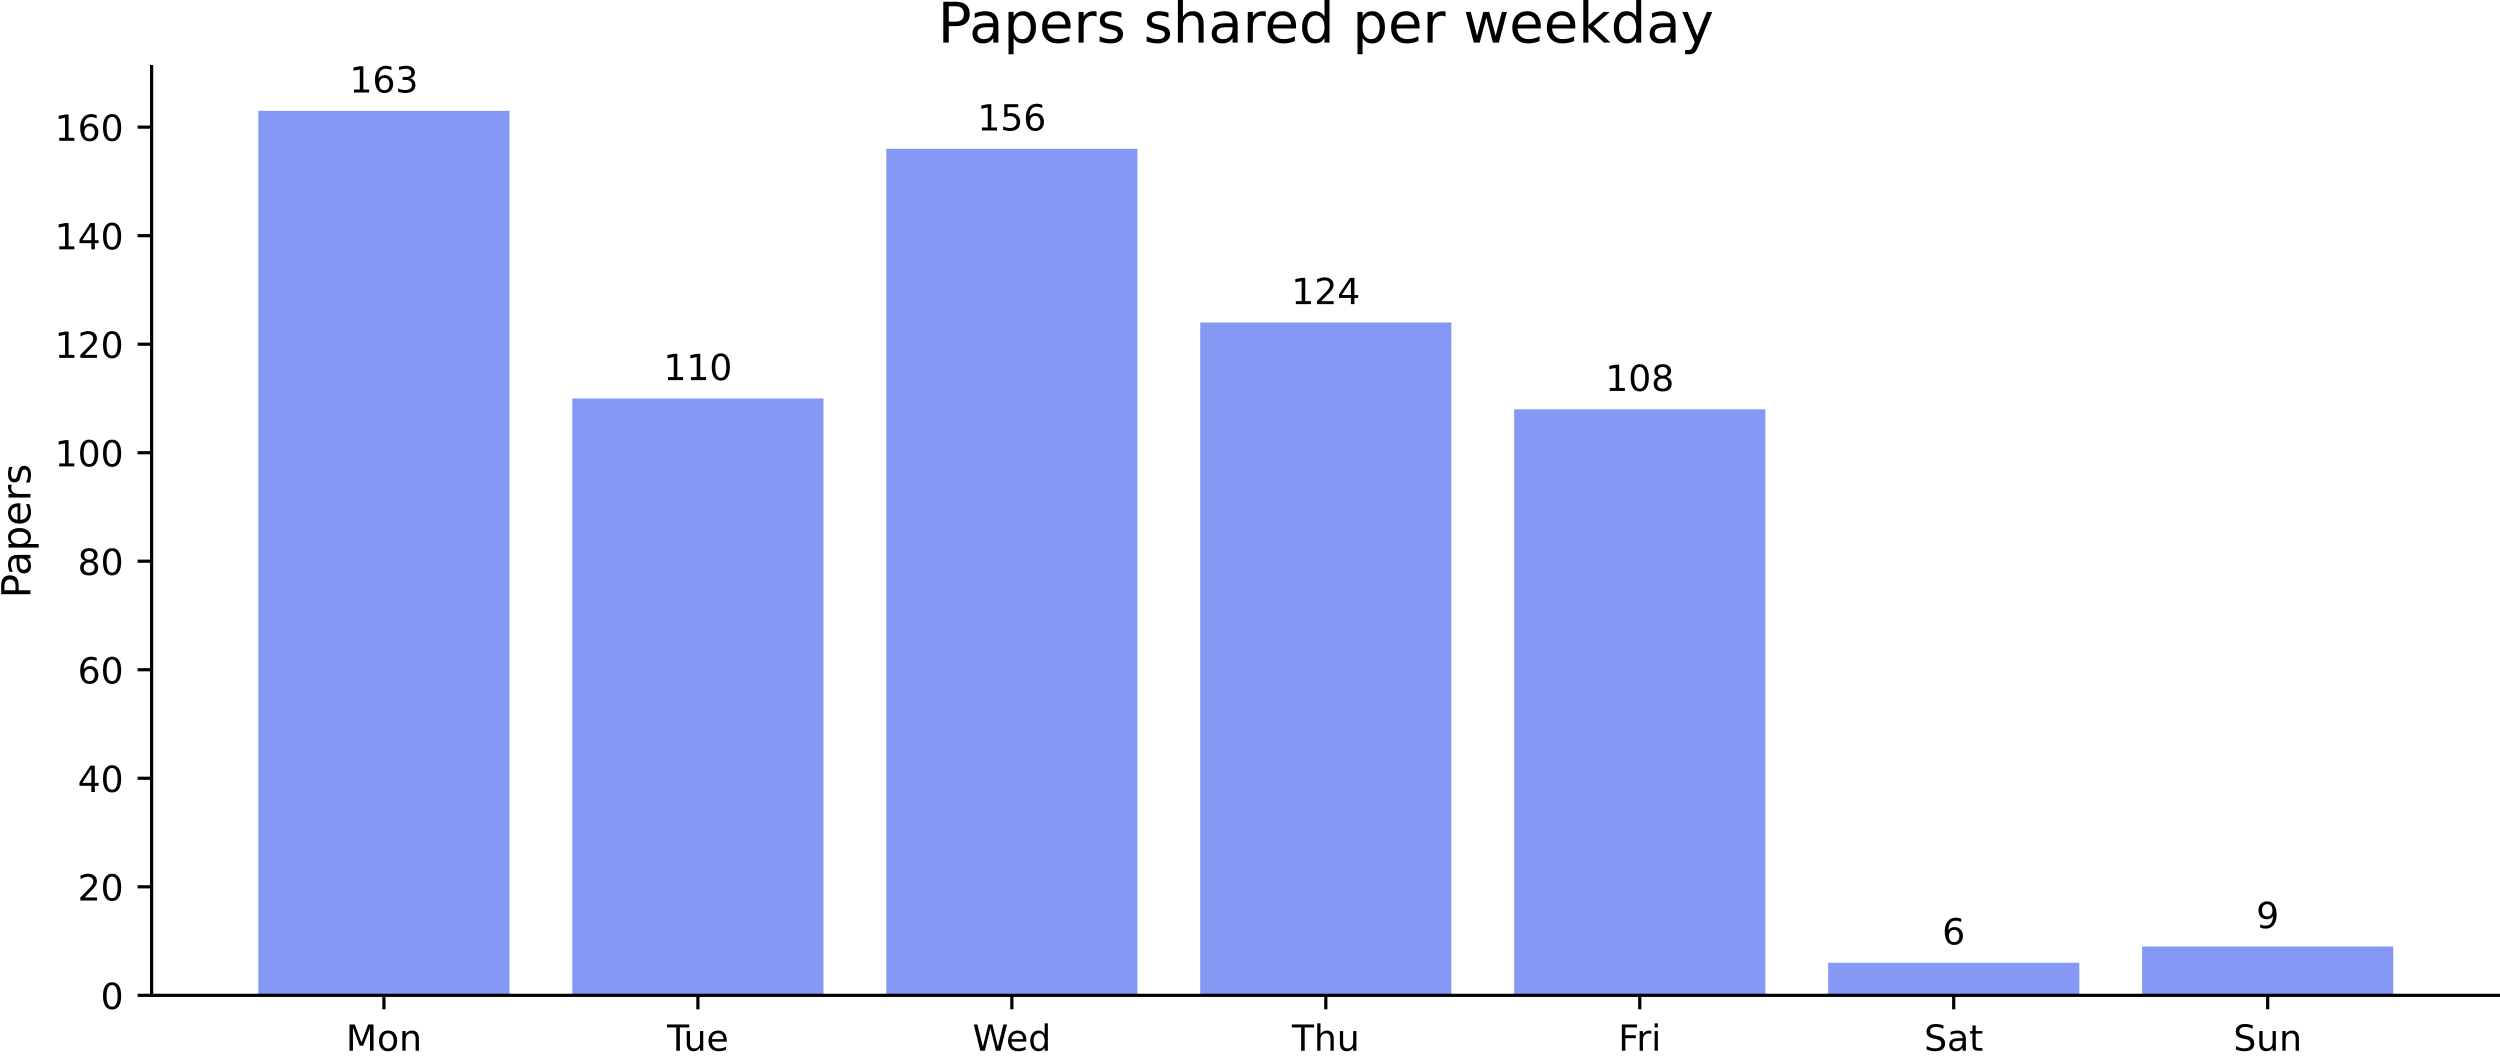
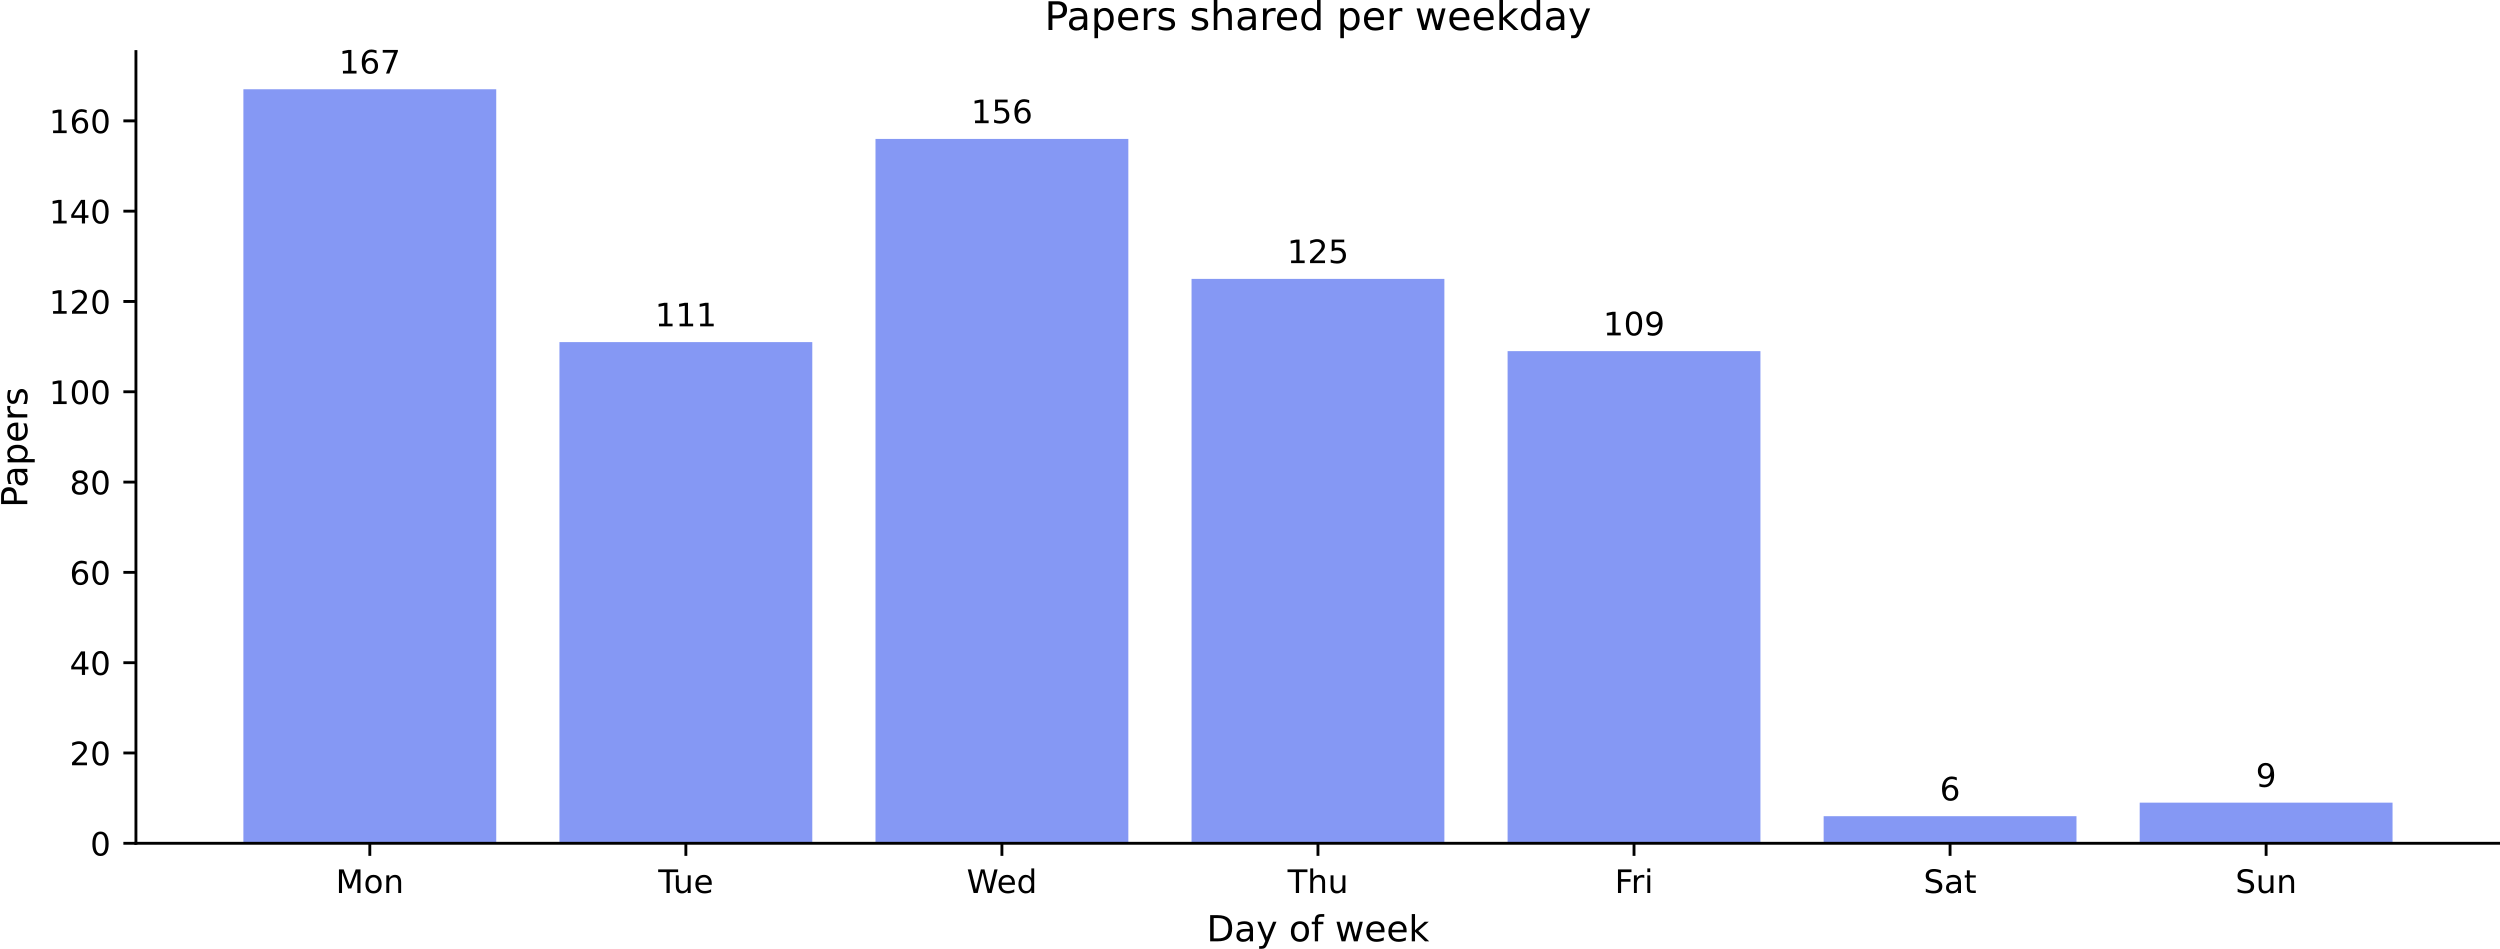
- <svg xmlns="http://www.w3.org/2000/svg" xmlns:xlink="http://www.w3.org/1999/xlink" width="624.24pt" height="264.24pt" viewBox="0 0 624.24 264.24" version="1.1">
+ <svg xmlns="http://www.w3.org/2000/svg" xmlns:xlink="http://www.w3.org/1999/xlink" width="696.24pt" height="264.24pt" viewBox="0 0 696.24 264.24" version="1.1">
  <defs>
    <style type="text/css">*{stroke-linejoin: round; stroke-linecap: butt}</style>
  </defs>
  <g id="figure_1">
    <g id="patch_1">
-       <path d="M 0 264.24  L 624.24 264.24  L 624.24 0  L 0 0  L 0 264.24  z " style="fill: none" />
+       <path d="M 0 264.24  L 696.24 264.24  L 696.24 0  L 0 0  L 0 264.24  z " style="fill: none" />
    </g>
    <g id="axes_1">
      <g id="patch_2">
-         <path d="M 37.857 248.53  L 624.24 248.53  L 624.24 16.638  L 37.857 16.638  L 37.857 248.53  z " style="fill: none" />
+         <path d="M 37.857 234.852  L 696.24 234.852  L 696.24 14.358  L 37.857 14.358  L 37.857 234.852  z " style="fill: none" />
      </g>
      <g id="patch_3">
-         <path d="M 64.511 248.53  L 127.225 248.53  L 127.225 27.68  L 64.511 27.68  z " clip-path="url(#p02e675ace2)" style="fill: #4361ee; opacity: 0.65" />
+         <path d="M 67.783 234.852  L 138.199 234.852  L 138.199 24.858  L 67.783 24.858  z " clip-path="url(#pce45de5366)" style="fill: #4361ee; opacity: 0.65" />
      </g>
      <g id="patch_4">
-         <path d="M 142.904 248.53  L 205.619 248.53  L 205.619 99.49  L 142.904 99.49  z " clip-path="url(#p02e675ace2)" style="fill: #4361ee; opacity: 0.65" />
+         <path d="M 155.803 234.852  L 226.218 234.852  L 226.218 95.275  L 155.803 95.275  z " clip-path="url(#pce45de5366)" style="fill: #4361ee; opacity: 0.65" />
      </g>
      <g id="patch_5">
-         <path d="M 221.298 248.53  L 284.012 248.53  L 284.012 37.165  L 221.298 37.165  z " clip-path="url(#p02e675ace2)" style="fill: #4361ee; opacity: 0.65" />
+         <path d="M 243.822 234.852  L 314.237 234.852  L 314.237 38.69  L 243.822 38.69  z " clip-path="url(#pce45de5366)" style="fill: #4361ee; opacity: 0.65" />
      </g>
      <g id="patch_6">
-         <path d="M 299.691 248.53  L 362.406 248.53  L 362.406 80.522  L 299.691 80.522  z " clip-path="url(#p02e675ace2)" style="fill: #4361ee; opacity: 0.65" />
+         <path d="M 331.841 234.852  L 402.256 234.852  L 402.256 77.671  L 331.841 77.671  z " clip-path="url(#pce45de5366)" style="fill: #4361ee; opacity: 0.65" />
      </g>
      <g id="patch_7">
-         <path d="M 378.085 248.53  L 440.799 248.53  L 440.799 102.2  L 378.085 102.2  z " clip-path="url(#p02e675ace2)" style="fill: #4361ee; opacity: 0.65" />
+         <path d="M 419.86 234.852  L 490.275 234.852  L 490.275 97.79  L 419.86 97.79  z " clip-path="url(#pce45de5366)" style="fill: #4361ee; opacity: 0.65" />
      </g>
      <g id="patch_8">
-         <path d="M 456.478 248.53  L 519.193 248.53  L 519.193 240.4  L 456.478 240.4  z " clip-path="url(#p02e675ace2)" style="fill: #4361ee; opacity: 0.65" />
+         <path d="M 507.879 234.852  L 578.294 234.852  L 578.294 227.307  L 507.879 227.307  z " clip-path="url(#pce45de5366)" style="fill: #4361ee; opacity: 0.65" />
      </g>
      <g id="patch_9">
-         <path d="M 534.871 248.53  L 597.586 248.53  L 597.586 236.336  L 534.871 236.336  z " clip-path="url(#p02e675ace2)" style="fill: #4361ee; opacity: 0.65" />
+         <path d="M 595.898 234.852  L 666.313 234.852  L 666.313 223.535  L 595.898 223.535  z " clip-path="url(#pce45de5366)" style="fill: #4361ee; opacity: 0.65" />
      </g>
      <g id="matplotlib.axis_1">
        <g id="xtick_1">
          <g id="line2d_1">
            <defs>
-               <path id="mf898da728a" d="M 0 0  L 0 3.5  " style="stroke: #000000; stroke-width: 0.8" />
+               <path id="mc0f4e5fb45" d="M 0 0  L 0 3.5  " style="stroke: #000000; stroke-width: 0.8" />
            </defs>
            <g>
-               <use xlink:href="#mf898da728a" x="95.868" y="248.53" style="stroke: #000000; stroke-width: 0.8" />
+               <use xlink:href="#mc0f4e5fb45" x="102.991" y="234.852" style="stroke: #000000; stroke-width: 0.8" />
            </g>
          </g>
          <g id="text_1">
-             <text style="font-size: 9px; font-family: 'DejaVu Sans', 'Liberation Sans', 'Noto Sans', 'FreeSans', sans-serif; text-anchor: middle" x="95.868" y="262.368" transform="rotate(-0 95.86804 262.3683)">Mon</text>
+             <text style="font-size: 9px; font-family: 'DejaVu Sans', 'Liberation Sans', 'Noto Sans', 'FreeSans', sans-serif; text-anchor: middle" x="102.991" y="248.69" transform="rotate(-0 102.991 248.6902)">Mon</text>
          </g>
        </g>
        <g id="xtick_2">
          <g id="line2d_2">
            <g>
-               <use xlink:href="#mf898da728a" x="174.262" y="248.53" style="stroke: #000000; stroke-width: 0.8" />
+               <use xlink:href="#mc0f4e5fb45" x="191.01" y="234.852" style="stroke: #000000; stroke-width: 0.8" />
            </g>
          </g>
          <g id="text_2">
-             <text style="font-size: 9px; font-family: 'DejaVu Sans', 'Liberation Sans', 'Noto Sans', 'FreeSans', sans-serif; text-anchor: middle" x="174.262" y="262.368" transform="rotate(-0 174.2615 262.3683)">Tue</text>
+             <text style="font-size: 9px; font-family: 'DejaVu Sans', 'Liberation Sans', 'Noto Sans', 'FreeSans', sans-serif; text-anchor: middle" x="191.01" y="248.69" transform="rotate(-0 191.0102 248.6902)">Tue</text>
          </g>
        </g>
        <g id="xtick_3">
          <g id="line2d_3">
            <g>
-               <use xlink:href="#mf898da728a" x="252.655" y="248.53" style="stroke: #000000; stroke-width: 0.8" />
+               <use xlink:href="#mc0f4e5fb45" x="279.029" y="234.852" style="stroke: #000000; stroke-width: 0.8" />
            </g>
          </g>
          <g id="text_3">
-             <text style="font-size: 9px; font-family: 'DejaVu Sans', 'Liberation Sans', 'Noto Sans', 'FreeSans', sans-serif; text-anchor: middle" x="252.655" y="262.368" transform="rotate(-0 252.655 262.3683)">Wed</text>
+             <text style="font-size: 9px; font-family: 'DejaVu Sans', 'Liberation Sans', 'Noto Sans', 'FreeSans', sans-serif; text-anchor: middle" x="279.029" y="248.69" transform="rotate(-0 279.0293 248.6902)">Wed</text>
          </g>
        </g>
        <g id="xtick_4">
          <g id="line2d_4">
            <g>
-               <use xlink:href="#mf898da728a" x="331.048" y="248.53" style="stroke: #000000; stroke-width: 0.8" />
+               <use xlink:href="#mc0f4e5fb45" x="367.048" y="234.852" style="stroke: #000000; stroke-width: 0.8" />
            </g>
          </g>
          <g id="text_4">
-             <text style="font-size: 9px; font-family: 'DejaVu Sans', 'Liberation Sans', 'Noto Sans', 'FreeSans', sans-serif; text-anchor: middle" x="331.048" y="262.368" transform="rotate(-0 331.0484 262.3683)">Thu</text>
+             <text style="font-size: 9px; font-family: 'DejaVu Sans', 'Liberation Sans', 'Noto Sans', 'FreeSans', sans-serif; text-anchor: middle" x="367.048" y="248.69" transform="rotate(-0 367.0484 248.6902)">Thu</text>
          </g>
        </g>
        <g id="xtick_5">
          <g id="line2d_5">
            <g>
-               <use xlink:href="#mf898da728a" x="409.442" y="248.53" style="stroke: #000000; stroke-width: 0.8" />
+               <use xlink:href="#mc0f4e5fb45" x="455.068" y="234.852" style="stroke: #000000; stroke-width: 0.8" />
            </g>
          </g>
          <g id="text_5">
-             <text style="font-size: 9px; font-family: 'DejaVu Sans', 'Liberation Sans', 'Noto Sans', 'FreeSans', sans-serif; text-anchor: middle" x="409.442" y="262.368" transform="rotate(-0 409.4419 262.3683)">Fri</text>
+             <text style="font-size: 9px; font-family: 'DejaVu Sans', 'Liberation Sans', 'Noto Sans', 'FreeSans', sans-serif; text-anchor: middle" x="455.068" y="248.69" transform="rotate(-0 455.0676 248.6902)">Fri</text>
          </g>
        </g>
        <g id="xtick_6">
          <g id="line2d_6">
            <g>
-               <use xlink:href="#mf898da728a" x="487.835" y="248.53" style="stroke: #000000; stroke-width: 0.8" />
+               <use xlink:href="#mc0f4e5fb45" x="543.087" y="234.852" style="stroke: #000000; stroke-width: 0.8" />
            </g>
          </g>
          <g id="text_6">
-             <text style="font-size: 9px; font-family: 'DejaVu Sans', 'Liberation Sans', 'Noto Sans', 'FreeSans', sans-serif; text-anchor: middle" x="487.835" y="262.368" transform="rotate(-0 487.8354 262.3683)">Sat</text>
+             <text style="font-size: 9px; font-family: 'DejaVu Sans', 'Liberation Sans', 'Noto Sans', 'FreeSans', sans-serif; text-anchor: middle" x="543.087" y="248.69" transform="rotate(-0 543.0867 248.6902)">Sat</text>
          </g>
        </g>
        <g id="xtick_7">
          <g id="line2d_7">
            <g>
-               <use xlink:href="#mf898da728a" x="566.229" y="248.53" style="stroke: #000000; stroke-width: 0.8" />
+               <use xlink:href="#mc0f4e5fb45" x="631.106" y="234.852" style="stroke: #000000; stroke-width: 0.8" />
            </g>
          </g>
          <g id="text_7">
-             <text style="font-size: 9px; font-family: 'DejaVu Sans', 'Liberation Sans', 'Noto Sans', 'FreeSans', sans-serif; text-anchor: middle" x="566.229" y="262.368" transform="rotate(-0 566.2288 262.3683)">Sun</text>
-           </g>
+             <text style="font-size: 9px; font-family: 'DejaVu Sans', 'Liberation Sans', 'Noto Sans', 'FreeSans', sans-serif; text-anchor: middle" x="631.106" y="248.69" transform="rotate(-0 631.1058 248.6902)">Sun</text>
+           </g>
+         </g>
+         <g id="text_8">
+           <text style="font-size: 10px; font-family: 'DejaVu Sans', 'Liberation Sans', 'Noto Sans', 'FreeSans', sans-serif; text-anchor: middle" x="367.048" y="262.16" transform="rotate(-0 367.0484 262.1603)">Day of week</text>
        </g>
      </g>
      <g id="matplotlib.axis_2">
        <g id="ytick_1">
          <g id="line2d_8">
            <defs>
-               <path id="m2af411a959" d="M 0 0  L -3.5 0  " style="stroke: #000000; stroke-width: 0.8" />
+               <path id="m82f74e4cf3" d="M 0 0  L -3.5 0  " style="stroke: #000000; stroke-width: 0.8" />
            </defs>
            <g>
-               <use xlink:href="#m2af411a959" x="37.857" y="248.53" style="stroke: #000000; stroke-width: 0.8" />
-             </g>
-           </g>
-           <g id="text_8">
-             <text style="font-size: 9px; font-family: 'DejaVu Sans', 'Liberation Sans', 'Noto Sans', 'FreeSans', sans-serif; text-anchor: end" x="30.857" y="251.949" transform="rotate(-0 30.85687 251.949)">0</text>
+               <use xlink:href="#m82f74e4cf3" x="37.857" y="234.852" style="stroke: #000000; stroke-width: 0.8" />
+             </g>
+           </g>
+           <g id="text_9">
+             <text style="font-size: 9px; font-family: 'DejaVu Sans', 'Liberation Sans', 'Noto Sans', 'FreeSans', sans-serif; text-anchor: end" x="30.857" y="238.271" transform="rotate(-0 30.85687 238.2709)">0</text>
          </g>
        </g>
        <g id="ytick_2">
          <g id="line2d_9">
            <g>
-               <use xlink:href="#m2af411a959" x="37.857" y="221.432" style="stroke: #000000; stroke-width: 0.8" />
-             </g>
-           </g>
-           <g id="text_9">
-             <text style="font-size: 9px; font-family: 'DejaVu Sans', 'Liberation Sans', 'Noto Sans', 'FreeSans', sans-serif; text-anchor: end" x="30.857" y="224.851" transform="rotate(-0 30.85687 224.8509)">20</text>
+               <use xlink:href="#m82f74e4cf3" x="37.857" y="209.703" style="stroke: #000000; stroke-width: 0.8" />
+             </g>
+           </g>
+           <g id="text_10">
+             <text style="font-size: 9px; font-family: 'DejaVu Sans', 'Liberation Sans', 'Noto Sans', 'FreeSans', sans-serif; text-anchor: end" x="30.857" y="213.122" transform="rotate(-0 30.85687 213.1219)">20</text>
          </g>
        </g>
        <g id="ytick_3">
          <g id="line2d_10">
            <g>
-               <use xlink:href="#m2af411a959" x="37.857" y="194.334" style="stroke: #000000; stroke-width: 0.8" />
-             </g>
-           </g>
-           <g id="text_10">
-             <text style="font-size: 9px; font-family: 'DejaVu Sans', 'Liberation Sans', 'Noto Sans', 'FreeSans', sans-serif; text-anchor: end" x="30.857" y="197.753" transform="rotate(-0 30.85687 197.7528)">40</text>
+               <use xlink:href="#m82f74e4cf3" x="37.857" y="184.554" style="stroke: #000000; stroke-width: 0.8" />
+             </g>
+           </g>
+           <g id="text_11">
+             <text style="font-size: 9px; font-family: 'DejaVu Sans', 'Liberation Sans', 'Noto Sans', 'FreeSans', sans-serif; text-anchor: end" x="30.857" y="187.973" transform="rotate(-0 30.85687 187.973)">40</text>
          </g>
        </g>
        <g id="ytick_4">
          <g id="line2d_11">
            <g>
-               <use xlink:href="#m2af411a959" x="37.857" y="167.235" style="stroke: #000000; stroke-width: 0.8" />
-             </g>
-           </g>
-           <g id="text_11">
-             <text style="font-size: 9px; font-family: 'DejaVu Sans', 'Liberation Sans', 'Noto Sans', 'FreeSans', sans-serif; text-anchor: end" x="30.857" y="170.655" transform="rotate(-0 30.85687 170.6547)">60</text>
+               <use xlink:href="#m82f74e4cf3" x="37.857" y="159.405" style="stroke: #000000; stroke-width: 0.8" />
+             </g>
+           </g>
+           <g id="text_12">
+             <text style="font-size: 9px; font-family: 'DejaVu Sans', 'Liberation Sans', 'Noto Sans', 'FreeSans', sans-serif; text-anchor: end" x="30.857" y="162.824" transform="rotate(-0 30.85687 162.8241)">60</text>
          </g>
        </g>
        <g id="ytick_5">
          <g id="line2d_12">
            <g>
-               <use xlink:href="#m2af411a959" x="37.857" y="140.137" style="stroke: #000000; stroke-width: 0.8" />
-             </g>
-           </g>
-           <g id="text_12">
-             <text style="font-size: 9px; font-family: 'DejaVu Sans', 'Liberation Sans', 'Noto Sans', 'FreeSans', sans-serif; text-anchor: end" x="30.857" y="143.557" transform="rotate(-0 30.85687 143.5566)">80</text>
+               <use xlink:href="#m82f74e4cf3" x="37.857" y="134.256" style="stroke: #000000; stroke-width: 0.8" />
+             </g>
+           </g>
+           <g id="text_13">
+             <text style="font-size: 9px; font-family: 'DejaVu Sans', 'Liberation Sans', 'Noto Sans', 'FreeSans', sans-serif; text-anchor: end" x="30.857" y="137.675" transform="rotate(-0 30.85687 137.6751)">80</text>
          </g>
        </g>
        <g id="ytick_6">
          <g id="line2d_13">
            <g>
-               <use xlink:href="#m2af411a959" x="37.857" y="113.039" style="stroke: #000000; stroke-width: 0.8" />
-             </g>
-           </g>
-           <g id="text_13">
-             <text style="font-size: 9px; font-family: 'DejaVu Sans', 'Liberation Sans', 'Noto Sans', 'FreeSans', sans-serif; text-anchor: end" x="30.857" y="116.459" transform="rotate(-0 30.85687 116.4586)">100</text>
+               <use xlink:href="#m82f74e4cf3" x="37.857" y="109.107" style="stroke: #000000; stroke-width: 0.8" />
+             </g>
+           </g>
+           <g id="text_14">
+             <text style="font-size: 9px; font-family: 'DejaVu Sans', 'Liberation Sans', 'Noto Sans', 'FreeSans', sans-serif; text-anchor: end" x="30.857" y="112.526" transform="rotate(-0 30.85687 112.5262)">100</text>
          </g>
        </g>
        <g id="ytick_7">
          <g id="line2d_14">
            <g>
-               <use xlink:href="#m2af411a959" x="37.857" y="85.941" style="stroke: #000000; stroke-width: 0.8" />
-             </g>
-           </g>
-           <g id="text_14">
-             <text style="font-size: 9px; font-family: 'DejaVu Sans', 'Liberation Sans', 'Noto Sans', 'FreeSans', sans-serif; text-anchor: end" x="30.857" y="89.36" transform="rotate(-0 30.85687 89.36047)">120</text>
+               <use xlink:href="#m82f74e4cf3" x="37.857" y="83.958" style="stroke: #000000; stroke-width: 0.8" />
+             </g>
+           </g>
+           <g id="text_15">
+             <text style="font-size: 9px; font-family: 'DejaVu Sans', 'Liberation Sans', 'Noto Sans', 'FreeSans', sans-serif; text-anchor: end" x="30.857" y="87.377" transform="rotate(-0 30.85687 87.37725)">120</text>
          </g>
        </g>
        <g id="ytick_8">
          <g id="line2d_15">
            <g>
-               <use xlink:href="#m2af411a959" x="37.857" y="58.843" style="stroke: #000000; stroke-width: 0.8" />
-             </g>
-           </g>
-           <g id="text_15">
-             <text style="font-size: 9px; font-family: 'DejaVu Sans', 'Liberation Sans', 'Noto Sans', 'FreeSans', sans-serif; text-anchor: end" x="30.857" y="62.262" transform="rotate(-0 30.85687 62.26238)">140</text>
+               <use xlink:href="#m82f74e4cf3" x="37.857" y="58.809" style="stroke: #000000; stroke-width: 0.8" />
+             </g>
+           </g>
+           <g id="text_16">
+             <text style="font-size: 9px; font-family: 'DejaVu Sans', 'Liberation Sans', 'Noto Sans', 'FreeSans', sans-serif; text-anchor: end" x="30.857" y="62.228" transform="rotate(-0 30.85687 62.22832)">140</text>
          </g>
        </g>
        <g id="ytick_9">
          <g id="line2d_16">
            <g>
-               <use xlink:href="#m2af411a959" x="37.857" y="31.745" style="stroke: #000000; stroke-width: 0.8" />
-             </g>
-           </g>
-           <g id="text_16">
-             <text style="font-size: 9px; font-family: 'DejaVu Sans', 'Liberation Sans', 'Noto Sans', 'FreeSans', sans-serif; text-anchor: end" x="30.857" y="35.164" transform="rotate(-0 30.85687 35.16429)">160</text>
-           </g>
-         </g>
-         <g id="text_17">
-           <text style="font-size: 10px; font-family: 'DejaVu Sans', 'Liberation Sans', 'Noto Sans', 'FreeSans', sans-serif; text-anchor: middle" x="7.598" y="132.584" transform="rotate(-90 7.598438 132.5838)">Papers</text>
+               <use xlink:href="#m82f74e4cf3" x="37.857" y="33.66" style="stroke: #000000; stroke-width: 0.8" />
+             </g>
+           </g>
+           <g id="text_17">
+             <text style="font-size: 9px; font-family: 'DejaVu Sans', 'Liberation Sans', 'Noto Sans', 'FreeSans', sans-serif; text-anchor: end" x="30.857" y="37.079" transform="rotate(-0 30.85687 37.07939)">160</text>
+           </g>
+         </g>
+         <g id="text_18">
+           <text style="font-size: 10px; font-family: 'DejaVu Sans', 'Liberation Sans', 'Noto Sans', 'FreeSans', sans-serif; text-anchor: middle" x="7.598" y="124.605" transform="rotate(-90 7.598438 124.6049)">Papers</text>
        </g>
      </g>
      <g id="patch_10">
-         <path d="M 37.857 248.53  L 37.857 16.638  " style="fill: none; stroke: #000000; stroke-width: 0.8; stroke-linejoin: miter; stroke-linecap: square" />
+         <path d="M 37.857 234.852  L 37.857 14.358  " style="fill: none; stroke: #000000; stroke-width: 0.8; stroke-linejoin: miter; stroke-linecap: square" />
      </g>
      <g id="patch_11">
-         <path d="M 37.857 248.53  L 624.24 248.53  " style="fill: none; stroke: #000000; stroke-width: 0.8; stroke-linejoin: miter; stroke-linecap: square" />
-       </g>
-       <g id="text_18">
-         <text style="font-size: 9px; font-family: 'DejaVu Sans', 'Liberation Sans', 'Noto Sans', 'FreeSans', sans-serif; text-anchor: middle" x="95.868" y="23.099" transform="rotate(-0 95.86804 23.09876)">163</text>
+         <path d="M 37.857 234.852  L 696.24 234.852  " style="fill: none; stroke: #000000; stroke-width: 0.8; stroke-linejoin: miter; stroke-linecap: square" />
      </g>
      <g id="text_19">
-         <text style="font-size: 9px; font-family: 'DejaVu Sans', 'Liberation Sans', 'Noto Sans', 'FreeSans', sans-serif; text-anchor: middle" x="174.262" y="94.909" transform="rotate(-0 174.2615 94.90868)">110</text>
+         <text style="font-size: 9px; font-family: 'DejaVu Sans', 'Liberation Sans', 'Noto Sans', 'FreeSans', sans-serif; text-anchor: middle" x="102.991" y="20.471" transform="rotate(-0 102.991 20.47135)">167</text>
      </g>
      <g id="text_20">
-         <text style="font-size: 9px; font-family: 'DejaVu Sans', 'Liberation Sans', 'Noto Sans', 'FreeSans', sans-serif; text-anchor: middle" x="252.655" y="32.583" transform="rotate(-0 252.655 32.58309)">156</text>
+         <text style="font-size: 9px; font-family: 'DejaVu Sans', 'Liberation Sans', 'Noto Sans', 'FreeSans', sans-serif; text-anchor: middle" x="191.01" y="90.888" transform="rotate(-0 191.0102 90.88836)">111</text>
      </g>
      <g id="text_21">
-         <text style="font-size: 9px; font-family: 'DejaVu Sans', 'Liberation Sans', 'Noto Sans', 'FreeSans', sans-serif; text-anchor: middle" x="331.048" y="75.94" transform="rotate(-0 331.0484 75.94002)">124</text>
+         <text style="font-size: 9px; font-family: 'DejaVu Sans', 'Liberation Sans', 'Noto Sans', 'FreeSans', sans-serif; text-anchor: middle" x="279.029" y="34.303" transform="rotate(-0 279.0293 34.30326)">156</text>
      </g>
      <g id="text_22">
-         <text style="font-size: 9px; font-family: 'DejaVu Sans', 'Liberation Sans', 'Noto Sans', 'FreeSans', sans-serif; text-anchor: middle" x="409.442" y="97.618" transform="rotate(-0 409.4419 97.61849)">108</text>
+         <text style="font-size: 9px; font-family: 'DejaVu Sans', 'Liberation Sans', 'Noto Sans', 'FreeSans', sans-serif; text-anchor: middle" x="367.048" y="73.284" transform="rotate(-0 367.0484 73.28411)">125</text>
      </g>
      <g id="text_23">
-         <text style="font-size: 9px; font-family: 'DejaVu Sans', 'Liberation Sans', 'Noto Sans', 'FreeSans', sans-serif; text-anchor: middle" x="487.835" y="235.819" transform="rotate(-0 487.8354 235.8187)">6</text>
+         <text style="font-size: 9px; font-family: 'DejaVu Sans', 'Liberation Sans', 'Noto Sans', 'FreeSans', sans-serif; text-anchor: middle" x="455.068" y="93.403" transform="rotate(-0 455.0676 93.40326)">109</text>
      </g>
      <g id="text_24">
-         <text style="font-size: 9px; font-family: 'DejaVu Sans', 'Liberation Sans', 'Noto Sans', 'FreeSans', sans-serif; text-anchor: middle" x="566.229" y="231.754" transform="rotate(-0 566.2288 231.754)">9</text>
+         <text style="font-size: 9px; font-family: 'DejaVu Sans', 'Liberation Sans', 'Noto Sans', 'FreeSans', sans-serif; text-anchor: middle" x="543.087" y="222.92" transform="rotate(-0 543.0867 222.9203)">6</text>
      </g>
      <g id="text_25">
-         <text style="font-size: 14px; font-family: 'DejaVu Sans', 'Liberation Sans', 'Noto Sans', 'FreeSans', sans-serif; text-anchor: middle" x="331.048" y="10.638" transform="rotate(-0 331.0484 10.63781)">Papers shared per weekday</text>
+         <text style="font-size: 9px; font-family: 'DejaVu Sans', 'Liberation Sans', 'Noto Sans', 'FreeSans', sans-serif; text-anchor: middle" x="631.106" y="219.148" transform="rotate(-0 631.1058 219.1479)">9</text>
+       </g>
+       <g id="text_26">
+         <text style="font-size: 11px; font-family: 'DejaVu Sans', 'Liberation Sans', 'Noto Sans', 'FreeSans', sans-serif; text-anchor: middle" x="367.048" y="8.358" transform="rotate(-0 367.0484 8.358281)">Papers shared per weekday</text>
      </g>
    </g>
  </g>
  <defs>
-     <clipPath id="p02e675ace2">
-       <rect x="37.857" y="16.638" width="586.383" height="231.892" />
+     <clipPath id="pce45de5366">
+       <rect x="37.857" y="14.358" width="658.383" height="220.493" />
    </clipPath>
  </defs>
</svg>
